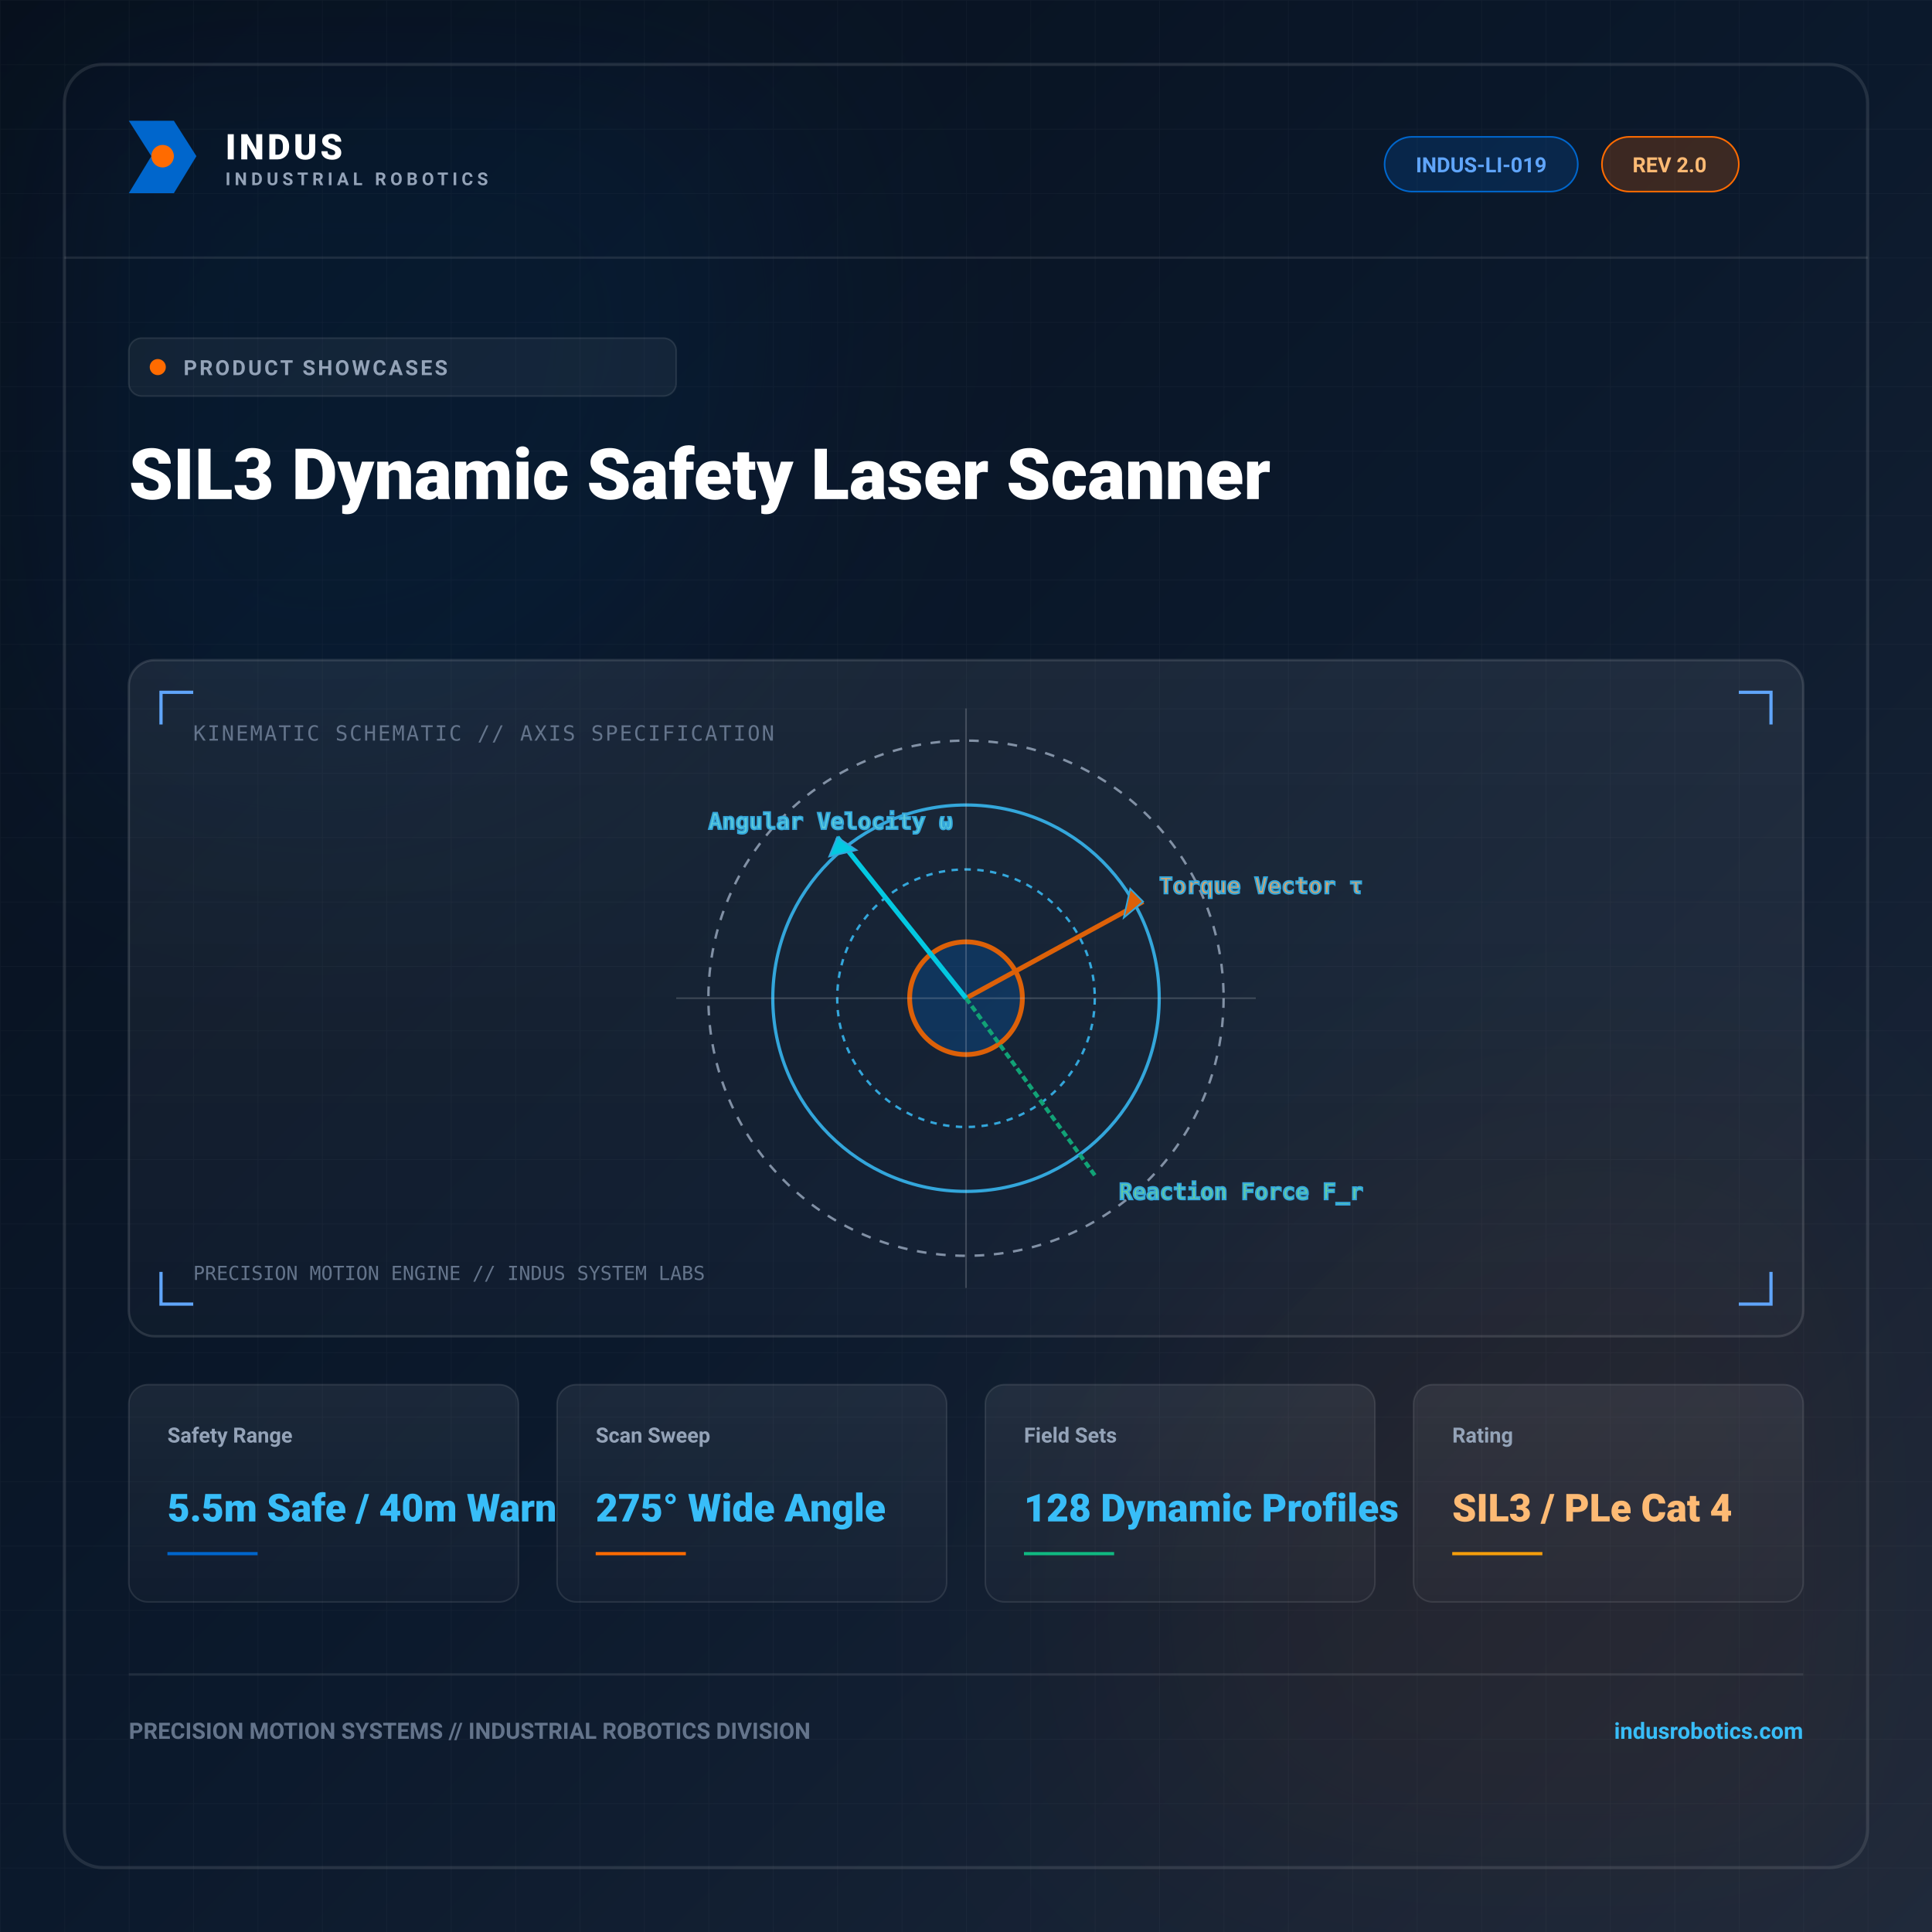
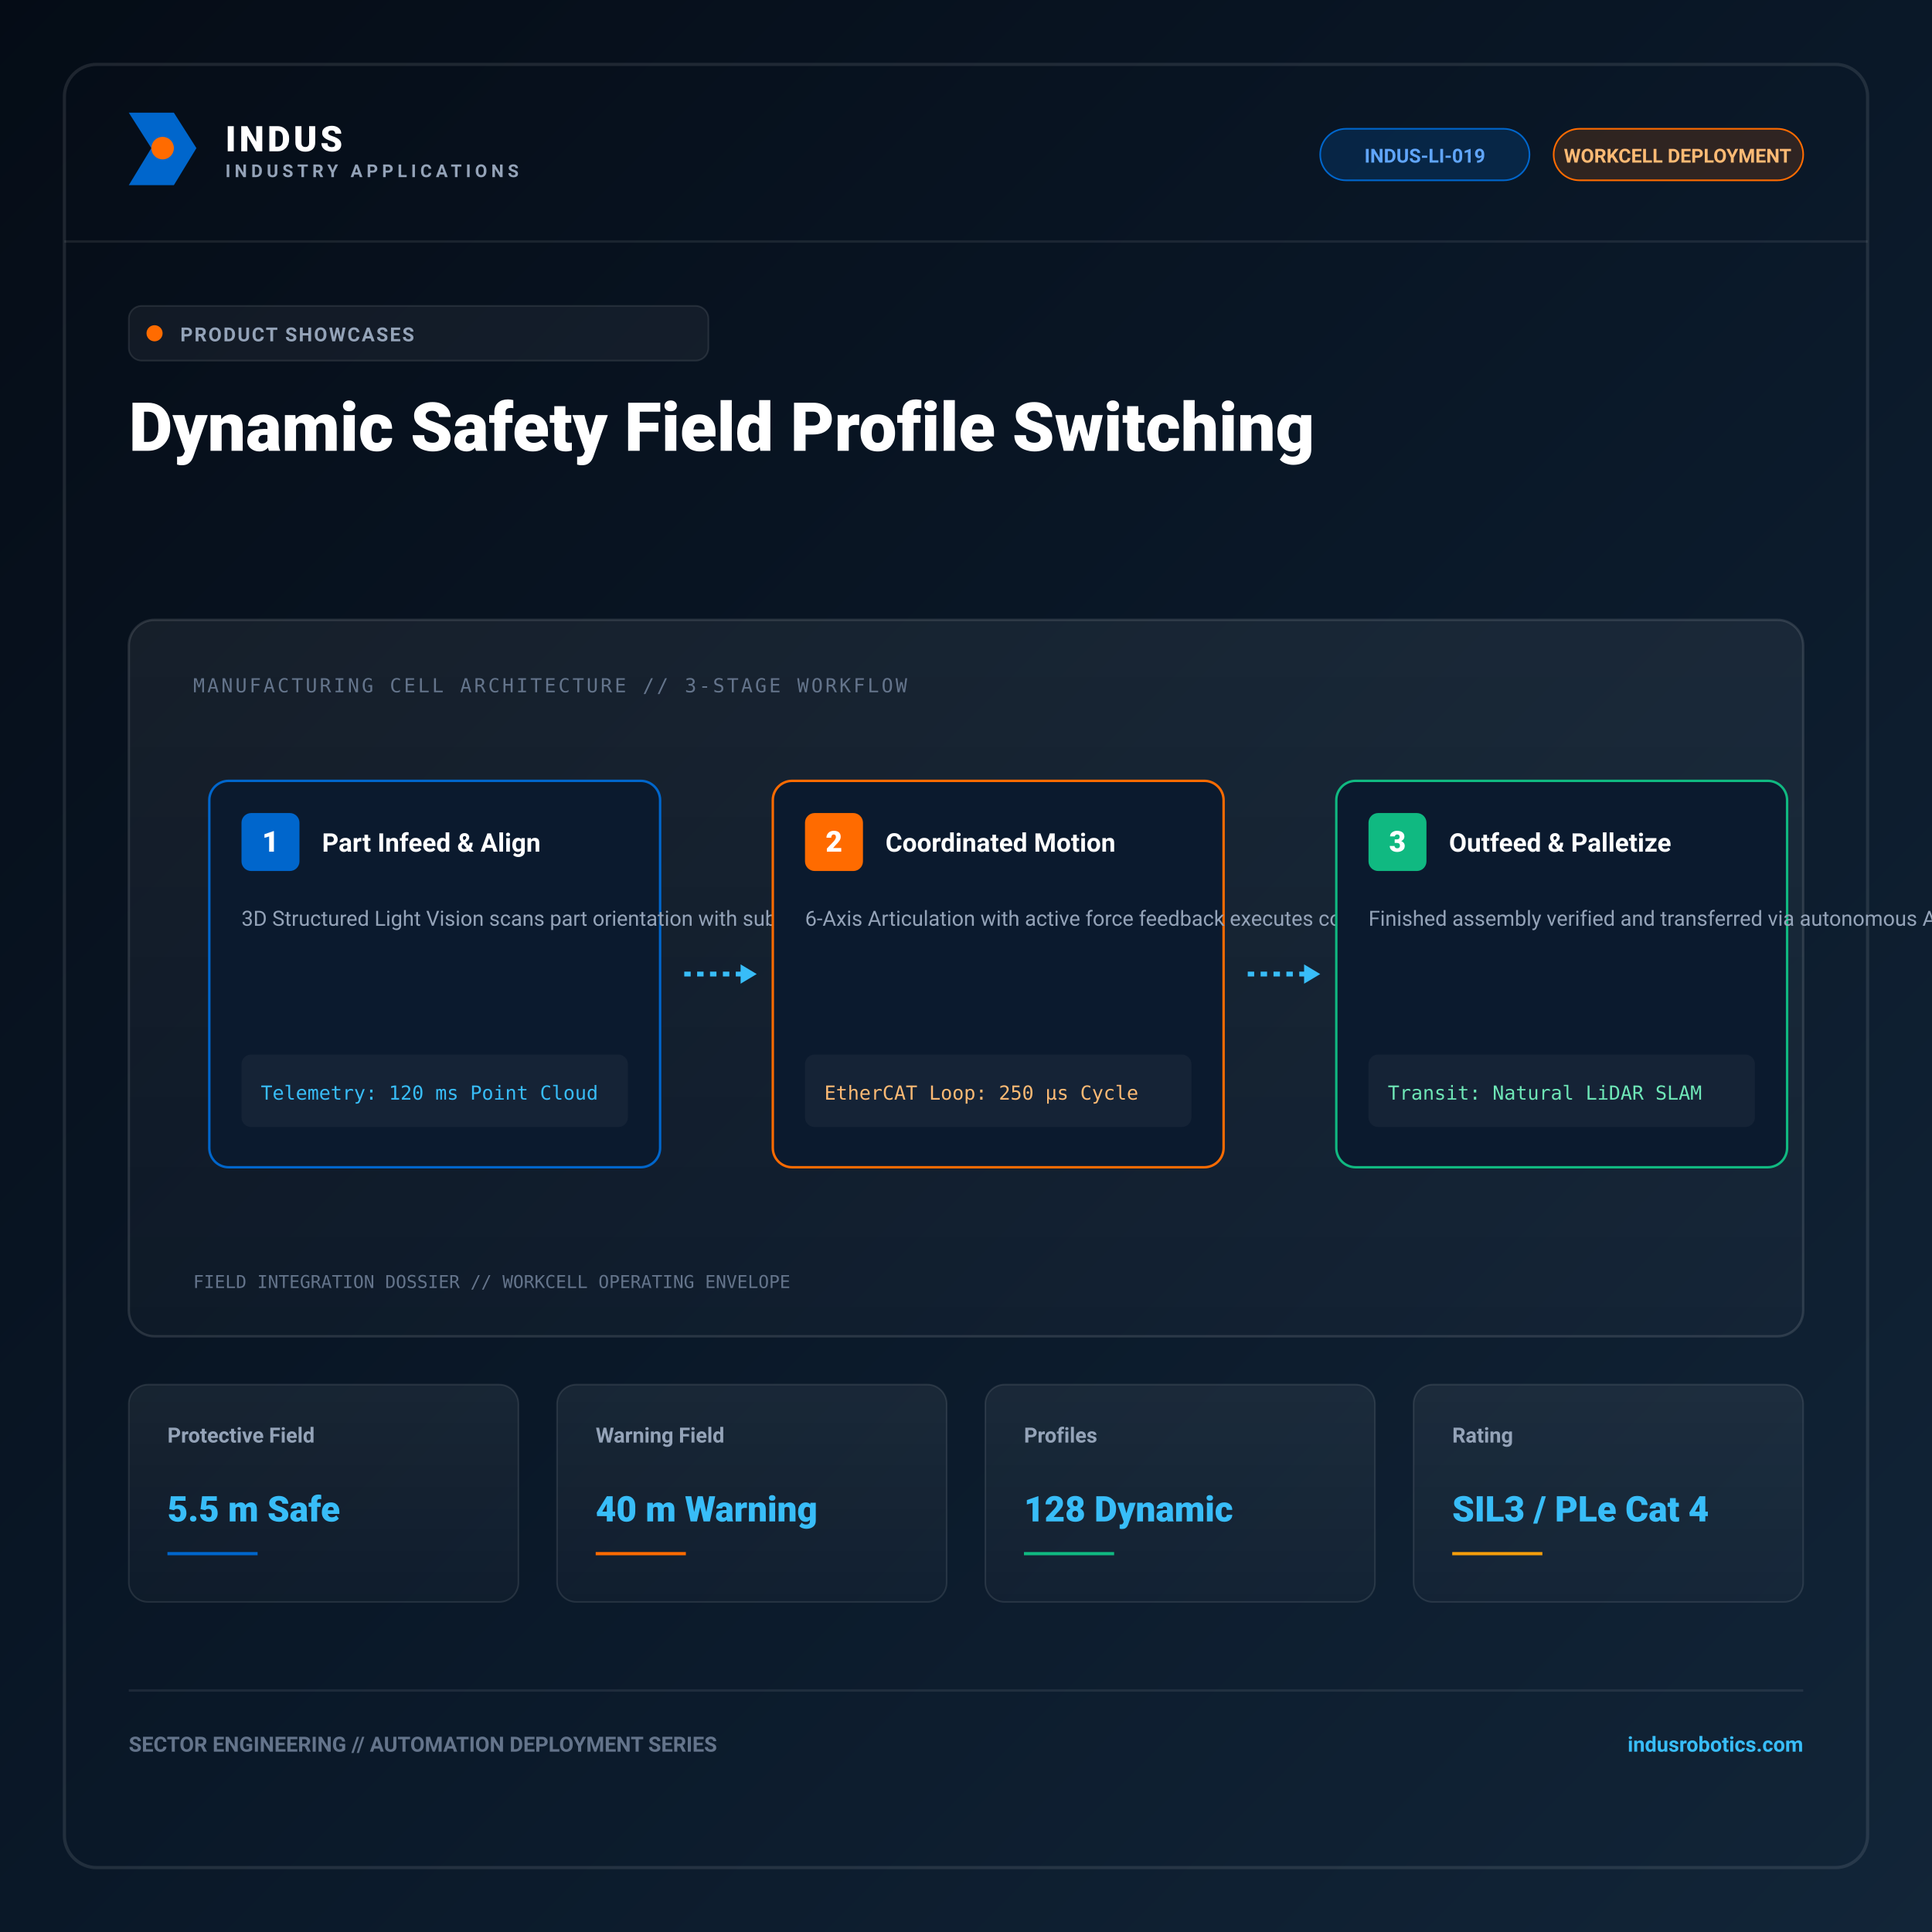
<svg xmlns="http://www.w3.org/2000/svg" viewBox="0 0 1200 1200" width="1200" height="1200">
  <defs>
-     <linearGradient id="bgGrad" x1="0%" y1="0%" x2="100%" y2="100%">
-       <stop offset="0%" stop-color="#070F1B" />
-       <stop offset="50%" stop-color="#0B192C" />
-       <stop offset="100%" stop-color="#1E293B" />
-     </linearGradient>
-     <linearGradient id="accentGrad" x1="0%" y1="0%" x2="100%" y2="0%">
-       <stop offset="0%" stop-color="#0066CC" />
-       <stop offset="100%" stop-color="#FF6B00" />
+     <linearGradient id="bgGradC" x1="0%" y1="0%" x2="100%" y2="100%">
+       <stop offset="0%" stop-color="#050C16" />
+       <stop offset="50%" stop-color="#0A1828" />
+       <stop offset="100%" stop-color="#122538" />
    </linearGradient>
    <linearGradient id="cardGrad" x1="0%" y1="0%" x2="0%" y2="100%">
-       <stop offset="0%" stop-color="rgba(255,255,255,0.07)" />
+       <stop offset="0%" stop-color="rgba(255,255,255,0.06)" />
      <stop offset="100%" stop-color="rgba(255,255,255,0.02)" />
    </linearGradient>
-     <pattern id="gridPattern" width="40" height="40" patternUnits="userSpaceOnUse">
-       <path d="M 40 0 L 0 0 0 40" fill="none" stroke="rgba(255,255,255,0.03)" stroke-width="1" />
-     </pattern>
  </defs>
-   <rect width="1200" height="1200" fill="url(#bgGrad)" />
-   <rect width="1200" height="1200" fill="url(#gridPattern)" />
-   <circle cx="200" cy="200" r="300" fill="#0066CC" opacity="0.08" filter="blur(80px)" />
-   <circle cx="1000" cy="1000" r="300" fill="#FF6B00" opacity="0.06" filter="blur(90px)" />
-   <rect x="40" y="40" width="1120" height="1120" rx="24" fill="none" stroke="rgba(255,255,255,0.1)" stroke-width="2" />
-   <line x1="40" y1="160" x2="1160" y2="160" stroke="rgba(255,255,255,0.08)" stroke-width="1.5" />
-   <g transform="translate(80, 75)">
+   <rect width="1200" height="1200" fill="url(#bgGradC)" />
+   <rect x="40" y="40" width="1120" height="1120" rx="20" fill="none" stroke="rgba(255,255,255,0.1)" stroke-width="2" />
+   <line x1="40" y1="150" x2="1160" y2="150" stroke="rgba(255,255,255,0.08)" stroke-width="1.5" />
+   <g transform="translate(80, 70)">
    <polygon points="0,0 28,0 42,22 28,45 0,45 14,22" fill="#0066CC" />
    <circle cx="21" cy="22" r="7" fill="#FF6B00" />
    <text x="60" y="24" font-family="-apple-system, BlinkMacSystemFont, 'Segoe UI', Roboto, sans-serif" font-weight="900" font-size="22" fill="#FFFFFF" letter-spacing="2">INDUS</text>
-     <text x="60" y="40" font-family="-apple-system, BlinkMacSystemFont, 'Segoe UI', Roboto, sans-serif" font-weight="600" font-size="11" fill="#94A3B8" letter-spacing="2.5">INDUSTRIAL ROBOTICS</text>
+     <text x="60" y="40" font-family="-apple-system, BlinkMacSystemFont, 'Segoe UI', Roboto, sans-serif" font-weight="600" font-size="11" fill="#94A3B8" letter-spacing="2.5">INDUSTRY APPLICATIONS</text>
  </g>
-   <g transform="translate(860, 85)">
-     <rect x="0" y="0" width="120" height="34" rx="17" fill="#0066CC" opacity="0.2" />
-     <rect x="0" y="0" width="120" height="34" rx="17" fill="none" stroke="#0066CC" stroke-width="1" />
-     <text x="60" y="22" font-family="-apple-system, BlinkMacSystemFont, 'Segoe UI', Roboto, sans-serif" font-weight="700" font-size="13" fill="#60A5FA" text-anchor="middle">INDUS-LI-019</text>
-     <rect x="135" y="0" width="85" height="34" rx="17" fill="#FF6B00" opacity="0.2" />
-     <rect x="135" y="0" width="85" height="34" rx="17" fill="none" stroke="#FF6B00" stroke-width="1" />
-     <text x="177" y="22" font-family="-apple-system, BlinkMacSystemFont, 'Segoe UI', Roboto, sans-serif" font-weight="700" font-size="13" fill="#FDBA74" text-anchor="middle">REV 2.0</text>
+   <g transform="translate(820, 80)">
+     <rect x="0" y="0" width="130" height="32" rx="16" fill="rgba(0,102,204,0.2)" stroke="#0066CC" stroke-width="1" />
+     <text x="65" y="21" font-family="-apple-system, BlinkMacSystemFont, 'Segoe UI', Roboto, sans-serif" font-weight="700" font-size="12" fill="#60A5FA" text-anchor="middle">INDUS-LI-019</text>
+     <rect x="145" y="0" width="155" height="32" rx="16" fill="rgba(255,107,0,0.15)" stroke="#FF6B00" stroke-width="1" />
+     <text x="222" y="21" font-family="-apple-system, BlinkMacSystemFont, 'Segoe UI', Roboto, sans-serif" font-weight="700" font-size="12" fill="#FDBA74" text-anchor="middle">WORKCELL DEPLOYMENT</text>
  </g>
-   <g transform="translate(80, 210)">
-     <rect x="0" y="0" width="340" height="36" rx="8" fill="rgba(255,255,255,0.05)" stroke="rgba(255,255,255,0.1)" stroke-width="1" />
-     <circle cx="18" cy="18" r="5" fill="#FF6B00" />
-     <text x="34" y="23" font-family="-apple-system, BlinkMacSystemFont, 'Segoe UI', Roboto, sans-serif" font-weight="700" font-size="13" fill="#94A3B8" letter-spacing="1.5">PRODUCT SHOWCASES</text>
+   <g transform="translate(80, 190)">
+     <rect x="0" y="0" width="360" height="34" rx="8" fill="rgba(255,255,255,0.05)" stroke="rgba(255,255,255,0.1)" stroke-width="1" />
+     <circle cx="16" cy="17" r="5" fill="#FF6B00" />
+     <text x="32" y="22" font-family="-apple-system, BlinkMacSystemFont, 'Segoe UI', Roboto, sans-serif" font-weight="700" font-size="12" fill="#94A3B8" letter-spacing="1">PRODUCT SHOWCASES</text>
  </g>
-   <text x="80" y="310" font-family="-apple-system, BlinkMacSystemFont, 'Segoe UI', Roboto, sans-serif" font-weight="800" font-size="44" fill="#FFFFFF" width="1040">
-     <tspan x="80" dy="0">SIL3 Dynamic Safety Laser Scanner</tspan>
-     <tspan x="80" dy="54" fill="#38BDF8" />
+   <text x="80" y="280" font-family="-apple-system, BlinkMacSystemFont, 'Segoe UI', Roboto, sans-serif" font-weight="800" font-size="42" fill="#FFFFFF">
+     <tspan x="80" dy="0">Dynamic Safety Field Profile Switching</tspan>
+     <tspan x="80" dy="50" fill="#38BDF8" />
  </text>
-   <g transform="translate(80, 410)">
-     <rect width="1040" height="420" rx="16" fill="url(#cardGrad)" stroke="rgba(255,255,255,0.12)" stroke-width="1.5" />
-     <g transform="translate(520, 210)" stroke="#38BDF8" fill="none" opacity="0.85">
-       <circle cx="0" cy="0" r="160" stroke-dasharray="6 6" stroke-width="1.5" stroke="#94A3B8" />
-       <circle cx="0" cy="0" r="120" stroke-width="2" />
-       <circle cx="0" cy="0" r="80" stroke-dasharray="4 4" stroke-width="1.5" />
-       <circle cx="0" cy="0" r="35" fill="rgba(0,102,204,0.3)" stroke="#FF6B00" stroke-width="3" />
-       <line x1="-180" y1="0" x2="180" y2="0" stroke="rgba(255,255,255,0.2)" stroke-width="1" />
-       <line x1="0" y1="-180" x2="0" y2="180" stroke="rgba(255,255,255,0.2)" stroke-width="1" />
-       <path d="M 0 0 L 110 -60" stroke="#FF6B00" stroke-width="3" />
-       <polygon points="110,-60 98,-50 102,-68" fill="#FF6B00" />
-       <text x="120" y="-65" font-family="monospace" font-size="14" fill="#FDBA74" font-weight="bold">Torque Vector τ</text>
-       <path d="M 0 0 L -80 -100" stroke="#00E5FF" stroke-width="3" />
-       <polygon points="-80,-100 -68,-92 -85,-88" fill="#00E5FF" />
-       <text x="-160" y="-105" font-family="monospace" font-size="14" fill="#67E8F9" font-weight="bold">Angular Velocity ω</text>
-       <path d="M 0 0 L 80 110" stroke="#10B981" stroke-width="2.5" stroke-dasharray="4 2" />
-       <text x="95" y="125" font-family="monospace" font-size="14" fill="#6EE7B7" font-weight="bold">Reaction Force F_r</text>
+   <g transform="translate(80, 385)">
+     <rect width="1040" height="445" rx="16" fill="url(#cardGrad)" stroke="rgba(255,255,255,0.12)" stroke-width="1.5" />
+     <text x="40" y="45" font-family="monospace" font-size="12" fill="#64748B" letter-spacing="1.5">MANUFACTURING CELL ARCHITECTURE // 3-STAGE WORKFLOW</text>
+     <g transform="translate(50, 100)">
+       <g transform="translate(0, 0)">
+         <rect width="280" height="240" rx="12" fill="#0B1A2E" stroke="#0066CC" stroke-width="1.5" />
+         <rect x="20" y="20" width="36" height="36" rx="6" fill="#0066CC" />
+         <text x="38" y="44" font-family="-apple-system, BlinkMacSystemFont, 'Segoe UI', Roboto, sans-serif" font-weight="900" font-size="18" fill="#FFFFFF" text-anchor="middle">1</text>
+         <text x="70" y="44" font-family="-apple-system, BlinkMacSystemFont, 'Segoe UI', Roboto, sans-serif" font-weight="700" font-size="16" fill="#FFFFFF">Part Infeed &amp; Align</text>
+         <text x="20" y="90" font-family="-apple-system, BlinkMacSystemFont, 'Segoe UI', Roboto, sans-serif" font-size="13" fill="#94A3B8">3D Structured Light Vision scans part orientation with sub-millimeter precision.</text>
+         <rect x="20" y="170" width="240" height="45" rx="6" fill="rgba(255,255,255,0.04)" />
+         <text x="32" y="198" font-family="monospace" font-size="12" fill="#38BDF8">Telemetry: 120 ms Point Cloud</text>
+       </g>
+       <path d="M 295 120 L 335 120" stroke="#38BDF8" stroke-width="3" stroke-dasharray="4 4" />
+       <polygon points="340,120 330,114 330,126" fill="#38BDF8" />
+       <g transform="translate(350, 0)">
+         <rect width="280" height="240" rx="12" fill="#0B1A2E" stroke="#FF6B00" stroke-width="1.5" />
+         <rect x="20" y="20" width="36" height="36" rx="6" fill="#FF6B00" />
+         <text x="38" y="44" font-family="-apple-system, BlinkMacSystemFont, 'Segoe UI', Roboto, sans-serif" font-weight="900" font-size="18" fill="#FFFFFF" text-anchor="middle">2</text>
+         <text x="70" y="44" font-family="-apple-system, BlinkMacSystemFont, 'Segoe UI', Roboto, sans-serif" font-weight="700" font-size="16" fill="#FFFFFF">Coordinated Motion</text>
+         <text x="20" y="90" font-family="-apple-system, BlinkMacSystemFont, 'Segoe UI', Roboto, sans-serif" font-size="13" fill="#94A3B8">6-Axis Articulation with active force feedback executes contouring.</text>
+         <rect x="20" y="170" width="240" height="45" rx="6" fill="rgba(255,255,255,0.04)" />
+         <text x="32" y="198" font-family="monospace" font-size="12" fill="#FDBA74">EtherCAT Loop: 250 µs Cycle</text>
+       </g>
+       <path d="M 645 120 L 685 120" stroke="#38BDF8" stroke-width="3" stroke-dasharray="4 4" />
+       <polygon points="690,120 680,114 680,126" fill="#38BDF8" />
+       <g transform="translate(700, 0)">
+         <rect width="280" height="240" rx="12" fill="#0B1A2E" stroke="#10B981" stroke-width="1.5" />
+         <rect x="20" y="20" width="36" height="36" rx="6" fill="#10B981" />
+         <text x="38" y="44" font-family="-apple-system, BlinkMacSystemFont, 'Segoe UI', Roboto, sans-serif" font-weight="900" font-size="18" fill="#FFFFFF" text-anchor="middle">3</text>
+         <text x="70" y="44" font-family="-apple-system, BlinkMacSystemFont, 'Segoe UI', Roboto, sans-serif" font-weight="700" font-size="16" fill="#FFFFFF">Outfeed &amp; Palletize</text>
+         <text x="20" y="90" font-family="-apple-system, BlinkMacSystemFont, 'Segoe UI', Roboto, sans-serif" font-size="13" fill="#94A3B8">Finished assembly verified and transferred via autonomous AMR fleet.</text>
+         <rect x="20" y="170" width="240" height="45" rx="6" fill="rgba(255,255,255,0.04)" />
+         <text x="32" y="198" font-family="monospace" font-size="12" fill="#6EE7B7">Transit: Natural LiDAR SLAM</text>
+       </g>
    </g>
-     <path d="M 20 40 L 20 20 L 40 20" stroke="#60A5FA" stroke-width="2" fill="none" />
-     <path d="M 1020 40 L 1020 20 L 1000 20" stroke="#60A5FA" stroke-width="2" fill="none" />
-     <path d="M 20 380 L 20 400 L 40 400" stroke="#60A5FA" stroke-width="2" fill="none" />
-     <path d="M 1020 380 L 1020 400 L 1000 400" stroke="#60A5FA" stroke-width="2" fill="none" />
-     <text x="40" y="50" font-family="monospace" font-size="13" fill="#64748B" letter-spacing="1">KINEMATIC SCHEMATIC // AXIS SPECIFICATION</text>
-     <text x="40" y="385" font-family="monospace" font-size="12" fill="#64748B">PRECISION MOTION ENGINE // INDUS SYSTEM LABS</text>
+     <text x="40" y="415" font-family="monospace" font-size="11" fill="#64748B">FIELD INTEGRATION DOSSIER // WORKCELL OPERATING ENVELOPE</text>
  </g>
  <g transform="translate(80, 860)">
    <g transform="translate(0, 0)">
      <rect width="242" height="135" rx="12" fill="url(#cardGrad)" stroke="rgba(255,255,255,0.1)" stroke-width="1" />
-       <text x="24" y="36" font-family="-apple-system, BlinkMacSystemFont, 'Segoe UI', Roboto, sans-serif" font-size="13" fill="#94A3B8" font-weight="600">Safety Range</text>
-       <text x="24" y="85" font-family="-apple-system, BlinkMacSystemFont, 'Segoe UI', Roboto, sans-serif" font-size="24" fill="#38BDF8" font-weight="800">5.5m Safe / 40m Warn</text>
+       <text x="24" y="36" font-family="-apple-system, BlinkMacSystemFont, 'Segoe UI', Roboto, sans-serif" font-size="13" fill="#94A3B8" font-weight="600">Protective Field</text>
+       <text x="24" y="85" font-family="-apple-system, BlinkMacSystemFont, 'Segoe UI', Roboto, sans-serif" font-size="22" fill="#38BDF8" font-weight="800">5.5 m Safe</text>
      <line x1="24" y1="105" x2="80" y2="105" stroke="#0066CC" stroke-width="2" />
    </g>
    <g transform="translate(266, 0)">
      <rect width="242" height="135" rx="12" fill="url(#cardGrad)" stroke="rgba(255,255,255,0.1)" stroke-width="1" />
-       <text x="24" y="36" font-family="-apple-system, BlinkMacSystemFont, 'Segoe UI', Roboto, sans-serif" font-size="13" fill="#94A3B8" font-weight="600">Scan Sweep</text>
-       <text x="24" y="85" font-family="-apple-system, BlinkMacSystemFont, 'Segoe UI', Roboto, sans-serif" font-size="24" fill="#38BDF8" font-weight="800">275° Wide Angle</text>
+       <text x="24" y="36" font-family="-apple-system, BlinkMacSystemFont, 'Segoe UI', Roboto, sans-serif" font-size="13" fill="#94A3B8" font-weight="600">Warning Field</text>
+       <text x="24" y="85" font-family="-apple-system, BlinkMacSystemFont, 'Segoe UI', Roboto, sans-serif" font-size="22" fill="#38BDF8" font-weight="800">40 m Warning</text>
      <line x1="24" y1="105" x2="80" y2="105" stroke="#FF6B00" stroke-width="2" />
    </g>
    <g transform="translate(532, 0)">
      <rect width="242" height="135" rx="12" fill="url(#cardGrad)" stroke="rgba(255,255,255,0.1)" stroke-width="1" />
-       <text x="24" y="36" font-family="-apple-system, BlinkMacSystemFont, 'Segoe UI', Roboto, sans-serif" font-size="13" fill="#94A3B8" font-weight="600">Field Sets</text>
-       <text x="24" y="85" font-family="-apple-system, BlinkMacSystemFont, 'Segoe UI', Roboto, sans-serif" font-size="24" fill="#38BDF8" font-weight="800">128 Dynamic Profiles</text>
+       <text x="24" y="36" font-family="-apple-system, BlinkMacSystemFont, 'Segoe UI', Roboto, sans-serif" font-size="13" fill="#94A3B8" font-weight="600">Profiles</text>
+       <text x="24" y="85" font-family="-apple-system, BlinkMacSystemFont, 'Segoe UI', Roboto, sans-serif" font-size="22" fill="#38BDF8" font-weight="800">128 Dynamic</text>
      <line x1="24" y1="105" x2="80" y2="105" stroke="#10B981" stroke-width="2" />
    </g>
    <g transform="translate(798, 0)">
      <rect width="242" height="135" rx="12" fill="url(#cardGrad)" stroke="rgba(255,255,255,0.1)" stroke-width="1" />
      <text x="24" y="36" font-family="-apple-system, BlinkMacSystemFont, 'Segoe UI', Roboto, sans-serif" font-size="13" fill="#94A3B8" font-weight="600">Rating</text>
-       <text x="24" y="85" font-family="-apple-system, BlinkMacSystemFont, 'Segoe UI', Roboto, sans-serif" font-size="24" fill="#FDBA74" font-weight="800">SIL3 / PLe Cat 4</text>
+       <text x="24" y="85" font-family="-apple-system, BlinkMacSystemFont, 'Segoe UI', Roboto, sans-serif" font-size="22" fill="#38BDF8" font-weight="800">SIL3 / PLe Cat 4</text>
      <line x1="24" y1="105" x2="80" y2="105" stroke="#F59E0B" stroke-width="2" />
    </g>
  </g>
-   <g transform="translate(80, 1040)">
+   <g transform="translate(80, 1050)">
    <line x1="0" y1="0" x2="1040" y2="0" stroke="rgba(255,255,255,0.08)" stroke-width="1.5" />
-     <text x="0" y="40" font-family="-apple-system, BlinkMacSystemFont, 'Segoe UI', Roboto, sans-serif" font-size="14" fill="#64748B" font-weight="600">PRECISION MOTION SYSTEMS // INDUSTRIAL ROBOTICS DIVISION</text>
-     <text x="1040" y="40" font-family="-apple-system, BlinkMacSystemFont, 'Segoe UI', Roboto, sans-serif" font-size="14" fill="#38BDF8" font-weight="700" text-anchor="end">indusrobotics.com</text>
+     <text x="0" y="38" font-family="-apple-system, BlinkMacSystemFont, 'Segoe UI', Roboto, sans-serif" font-size="13" fill="#64748B" font-weight="600">SECTOR ENGINEERING // AUTOMATION DEPLOYMENT SERIES</text>
+     <text x="1040" y="38" font-family="-apple-system, BlinkMacSystemFont, 'Segoe UI', Roboto, sans-serif" font-size="13" fill="#38BDF8" font-weight="700" text-anchor="end">indusrobotics.com</text>
  </g>
</svg>
